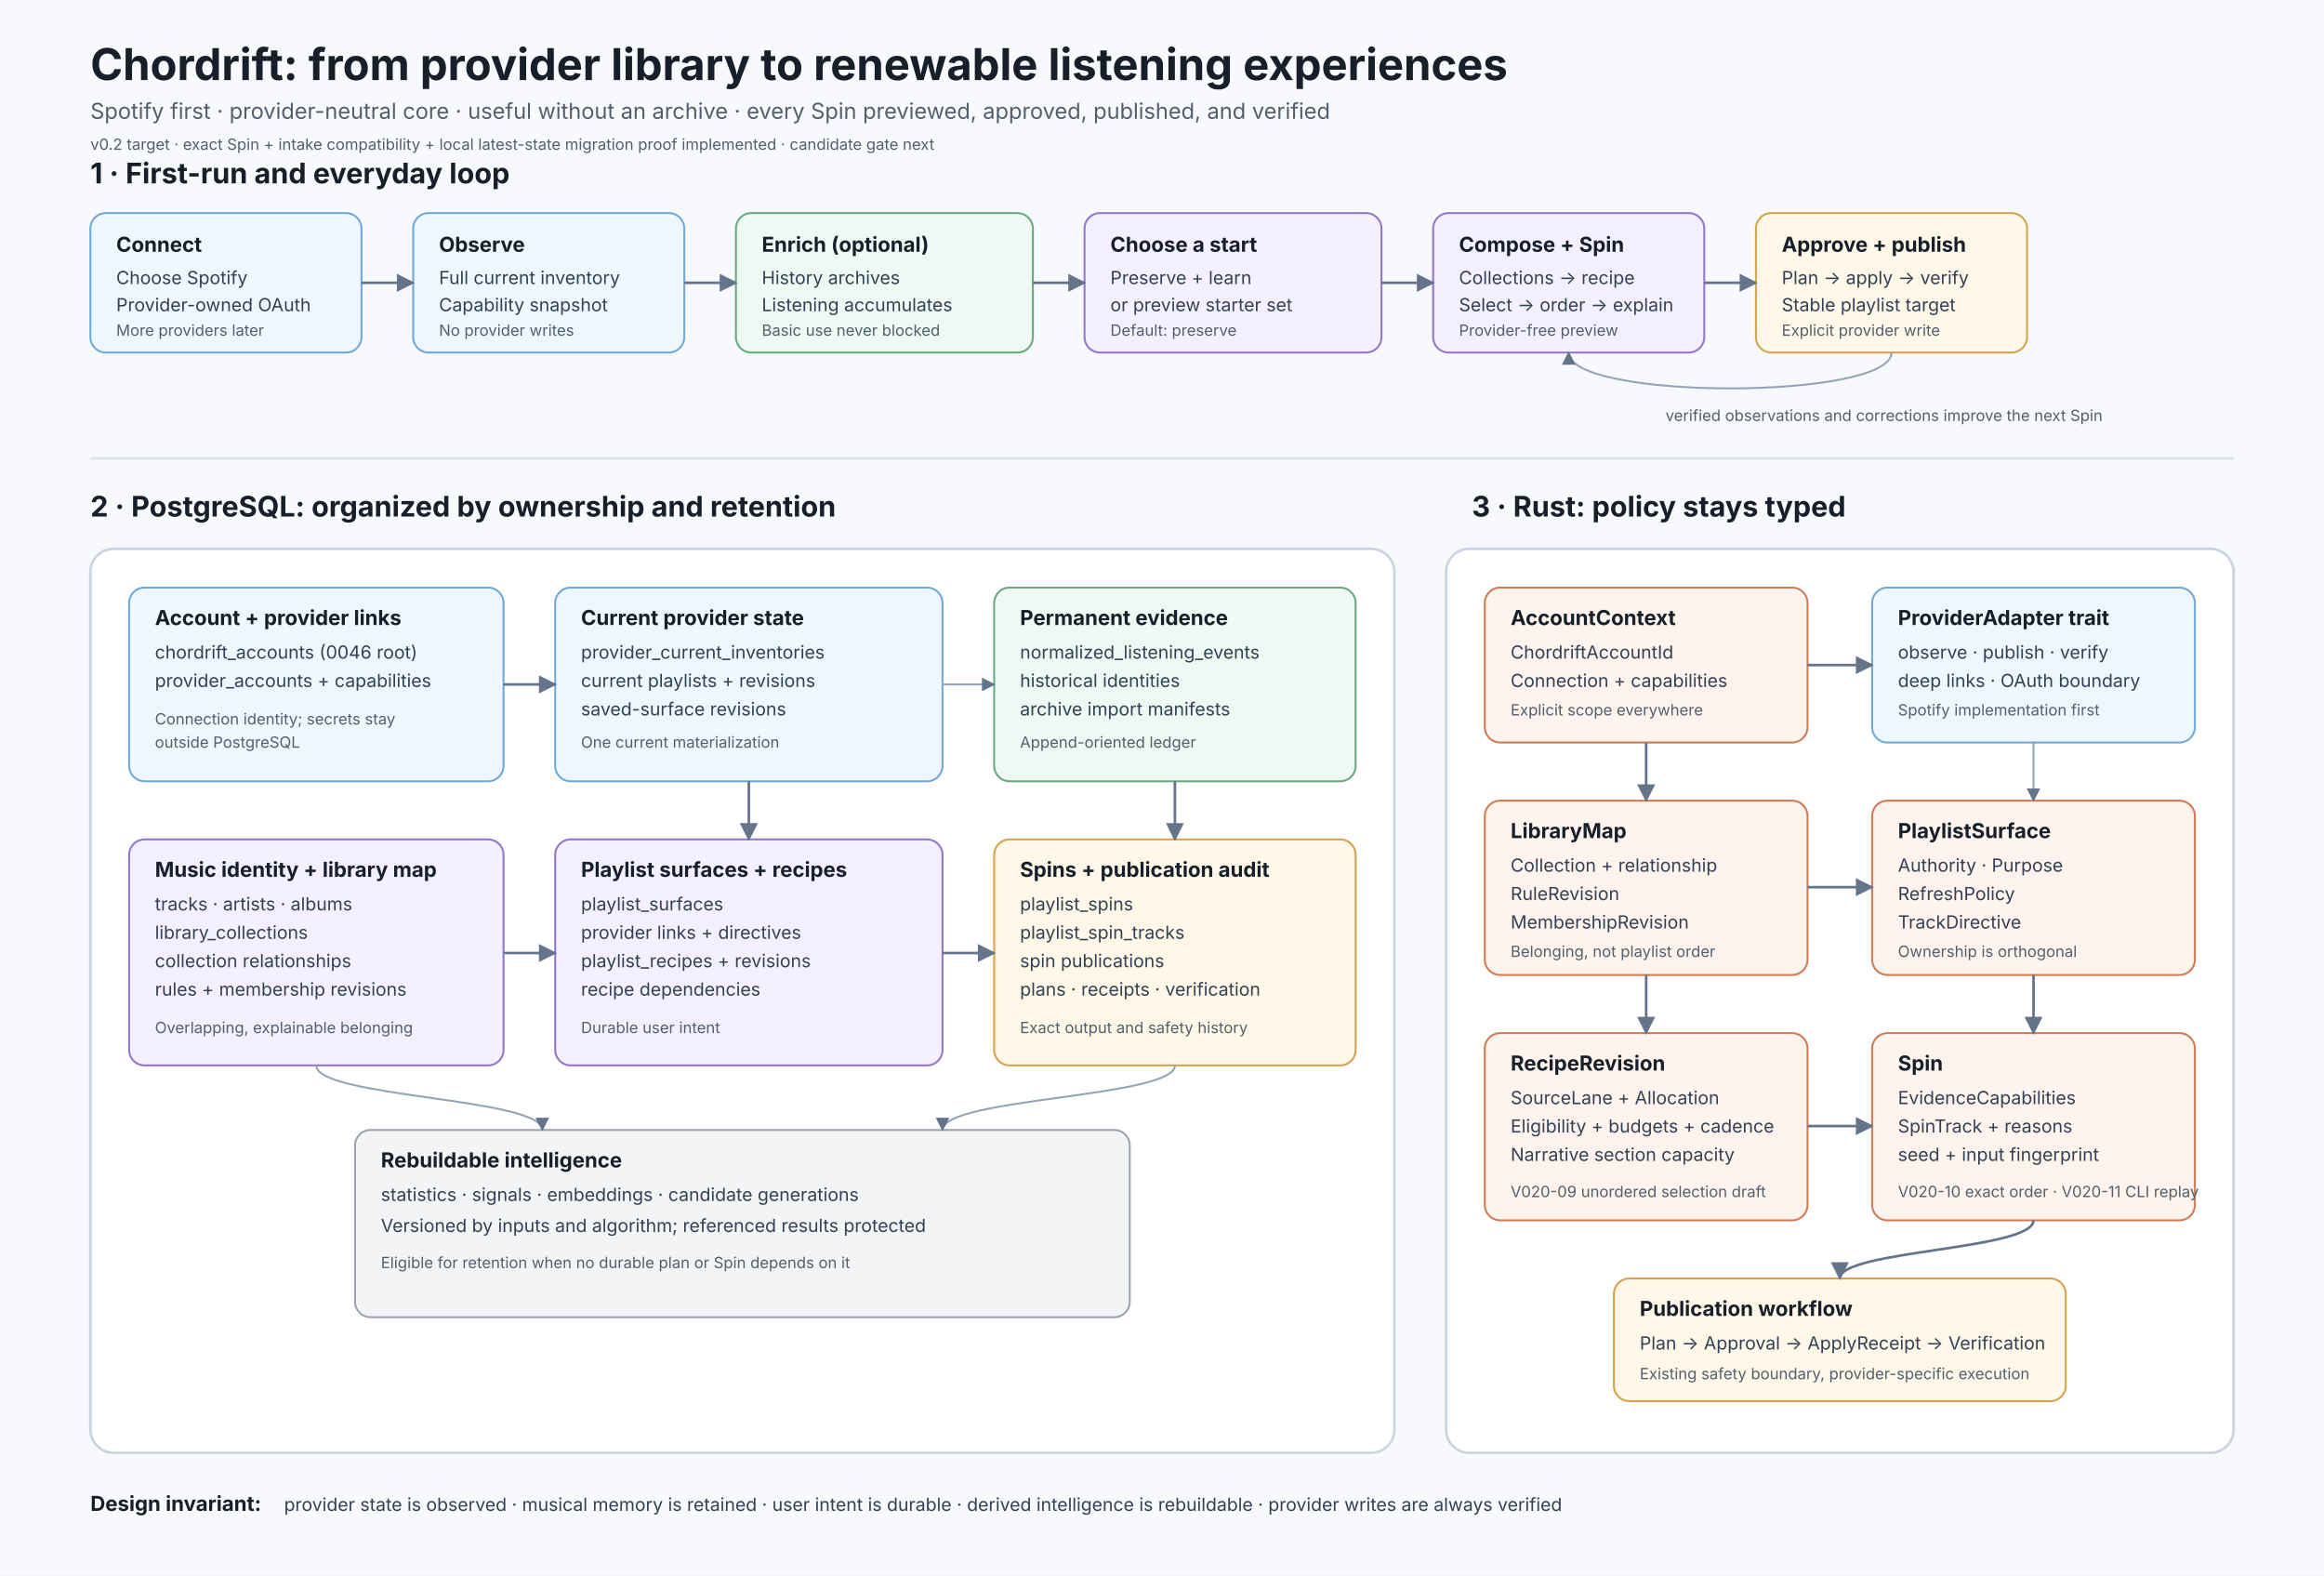
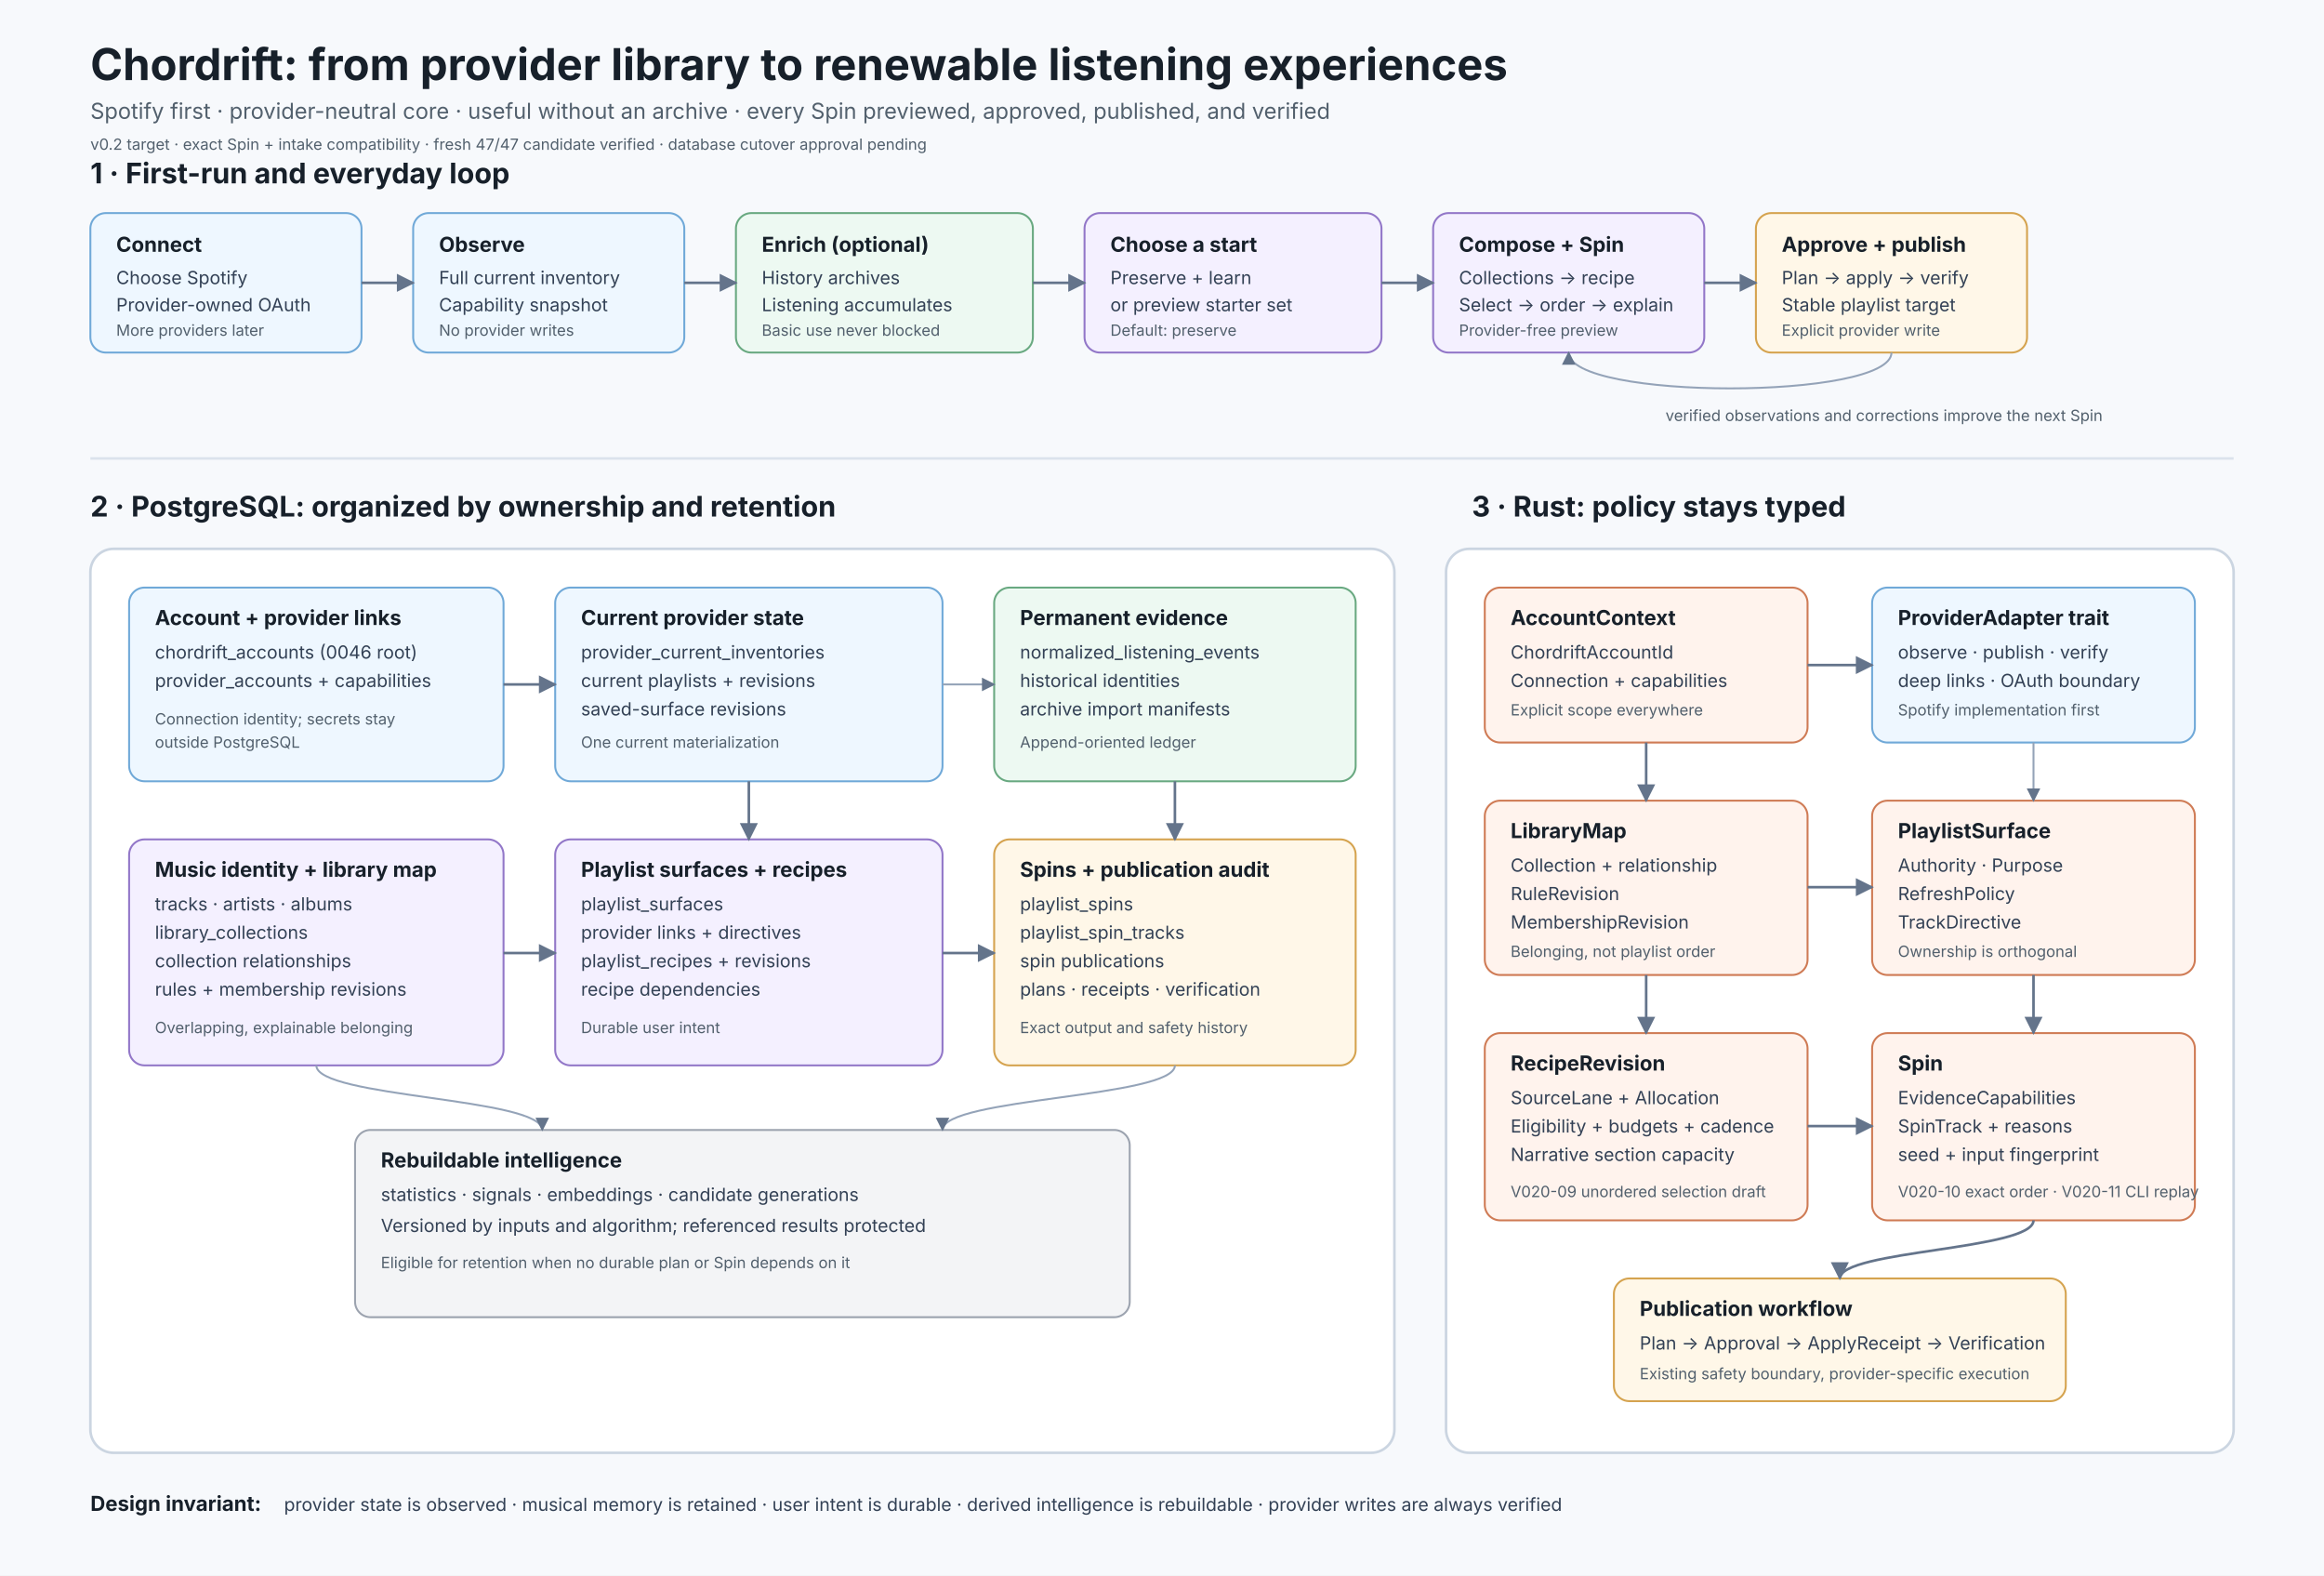
<svg xmlns="http://www.w3.org/2000/svg" width="1800" height="1220" viewBox="0 0 1800 1220" role="img" aria-labelledby="title desc">
  <defs>
    <style>
      text { font-family: ui-sans-serif, -apple-system, BlinkMacSystemFont, "Segoe UI", sans-serif; fill: #17202a; }
      .title { font-size: 34px; font-weight: 700; }
      .subtitle { font-size: 17px; fill: #52606d; }
      .section { font-size: 22px; font-weight: 700; }
      .label { font-size: 16px; font-weight: 700; }
      .body { font-size: 14px; fill: #334155; }
      .small { font-size: 12px; fill: #52606d; }
      .panel { fill: #ffffff; stroke: #cbd5e1; stroke-width: 2; rx: 18; }
      .node { fill: #f8fafc; stroke: #cbd5e1; stroke-width: 1.5; rx: 12; }
      .provider { fill: #eef7ff; stroke: #70a9d8; }
      .intent { fill: #f4f0ff; stroke: #9277c8; }
      .evidence { fill: #edf9f2; stroke: #69a981; }
      .audit { fill: #fff7e8; stroke: #d5a34f; }
      .cache { fill: #f3f4f6; stroke: #9ca3af; }
      .rust { fill: #fff3ed; stroke: #cf7b55; }
      .arrow { fill: none; stroke: #64748b; stroke-width: 2; marker-end: url(#arrow); }
      .soft-arrow { fill: none; stroke: #94a3b8; stroke-width: 1.5; marker-end: url(#arrow); }
      .divider { stroke: #dbe3ec; stroke-width: 2; }
    </style>
    <marker id="arrow" viewBox="0 0 10 10" refX="9" refY="5" markerWidth="7" markerHeight="7" orient="auto-start-reverse">
      <path d="M 0 0 L 10 5 L 0 10 z" fill="#64748b" />
    </marker>
  </defs>
  <rect width="1800" height="1220" fill="#f7f9fc" />
  <text x="70" y="62" class="title">Chordrift: from provider library to renewable listening experiences</text>
  <text x="70" y="92" class="subtitle">Spotify first · provider-neutral core · useful without an archive · every Spin previewed, approved, published, and verified</text>
-   <text x="70" y="116" class="small">v0.2 target · exact Spin + intake compatibility + local latest-state migration proof implemented · candidate gate next</text>
+   <text x="70" y="116" class="small">v0.2 target · exact Spin + intake compatibility · fresh 47/47 candidate verified · database cutover approval pending</text>
  <text x="70" y="142" class="section">1 · First-run and everyday loop</text>
  <g>
    <rect x="70" y="165" width="210" height="108" class="node provider" />
    <text x="90" y="195" class="label">Connect</text>
    <text x="90" y="220" class="body">Choose Spotify</text>
    <text x="90" y="241" class="body">Provider-owned OAuth</text>
    <text x="90" y="260" class="small">More providers later</text>
    <rect x="320" y="165" width="210" height="108" class="node provider" />
    <text x="340" y="195" class="label">Observe</text>
    <text x="340" y="220" class="body">Full current inventory</text>
    <text x="340" y="241" class="body">Capability snapshot</text>
    <text x="340" y="260" class="small">No provider writes</text>
    <rect x="570" y="165" width="230" height="108" class="node evidence" />
    <text x="590" y="195" class="label">Enrich (optional)</text>
    <text x="590" y="220" class="body">History archives</text>
    <text x="590" y="241" class="body">Listening accumulates</text>
    <text x="590" y="260" class="small">Basic use never blocked</text>
    <rect x="840" y="165" width="230" height="108" class="node intent" />
    <text x="860" y="195" class="label">Choose a start</text>
    <text x="860" y="220" class="body">Preserve + learn</text>
    <text x="860" y="241" class="body">or preview starter set</text>
    <text x="860" y="260" class="small">Default: preserve</text>
    <rect x="1110" y="165" width="210" height="108" class="node intent" />
    <text x="1130" y="195" class="label">Compose + Spin</text>
    <text x="1130" y="220" class="body">Collections → recipe</text>
    <text x="1130" y="241" class="body">Select → order → explain</text>
    <text x="1130" y="260" class="small">Provider-free preview</text>
    <rect x="1360" y="165" width="210" height="108" class="node audit" />
    <text x="1380" y="195" class="label">Approve + publish</text>
    <text x="1380" y="220" class="body">Plan → apply → verify</text>
    <text x="1380" y="241" class="body">Stable playlist target</text>
    <text x="1380" y="260" class="small">Explicit provider write</text>
    <path d="M280 219 H320" class="arrow" />
    <path d="M530 219 H570" class="arrow" />
    <path d="M800 219 H840" class="arrow" />
    <path d="M1070 219 H1110" class="arrow" />
    <path d="M1320 219 H1360" class="arrow" />
    <path d="M1465 273 C1465 310 1215 310 1215 273" class="soft-arrow" />
    <text x="1290" y="326" class="small">verified observations and corrections improve the next Spin</text>
  </g>
  <line x1="70" y1="355" x2="1730" y2="355" class="divider" />
  <text x="70" y="400" class="section">2 · PostgreSQL: organized by ownership and retention</text>
  <g>
    <rect x="70" y="425" width="1010" height="700" class="panel" />
    <rect x="100" y="455" width="290" height="150" class="node provider" />
    <text x="120" y="484" class="label">Account + provider links</text>
    <text x="120" y="510" class="body">chordrift_accounts (0046 root)</text>
    <text x="120" y="532" class="body">provider_accounts + capabilities</text>
    <text x="120" y="561" class="small">Connection identity; secrets stay</text>
    <text x="120" y="579" class="small">outside PostgreSQL</text>
    <rect x="430" y="455" width="300" height="150" class="node provider" />
    <text x="450" y="484" class="label">Current provider state</text>
    <text x="450" y="510" class="body">provider_current_inventories</text>
    <text x="450" y="532" class="body">current playlists + revisions</text>
    <text x="450" y="554" class="body">saved-surface revisions</text>
    <text x="450" y="579" class="small">One current materialization</text>
    <rect x="770" y="455" width="280" height="150" class="node evidence" />
    <text x="790" y="484" class="label">Permanent evidence</text>
    <text x="790" y="510" class="body">normalized_listening_events</text>
    <text x="790" y="532" class="body">historical identities</text>
    <text x="790" y="554" class="body">archive import manifests</text>
    <text x="790" y="579" class="small">Append-oriented ledger</text>
    <rect x="100" y="650" width="290" height="175" class="node intent" />
    <text x="120" y="679" class="label">Music identity + library map</text>
    <text x="120" y="705" class="body">tracks · artists · albums</text>
    <text x="120" y="727" class="body">library_collections</text>
    <text x="120" y="749" class="body">collection relationships</text>
    <text x="120" y="771" class="body">rules + membership revisions</text>
    <text x="120" y="800" class="small">Overlapping, explainable belonging</text>
    <rect x="430" y="650" width="300" height="175" class="node intent" />
    <text x="450" y="679" class="label">Playlist surfaces + recipes</text>
    <text x="450" y="705" class="body">playlist_surfaces</text>
    <text x="450" y="727" class="body">provider links + directives</text>
    <text x="450" y="749" class="body">playlist_recipes + revisions</text>
    <text x="450" y="771" class="body">recipe dependencies</text>
    <text x="450" y="800" class="small">Durable user intent</text>
    <rect x="770" y="650" width="280" height="175" class="node audit" />
    <text x="790" y="679" class="label">Spins + publication audit</text>
    <text x="790" y="705" class="body">playlist_spins</text>
    <text x="790" y="727" class="body">playlist_spin_tracks</text>
    <text x="790" y="749" class="body">spin publications</text>
    <text x="790" y="771" class="body">plans · receipts · verification</text>
    <text x="790" y="800" class="small">Exact output and safety history</text>
    <rect x="275" y="875" width="600" height="145" class="node cache" />
    <text x="295" y="904" class="label">Rebuildable intelligence</text>
    <text x="295" y="930" class="body">statistics · signals · embeddings · candidate generations</text>
    <text x="295" y="954" class="body">Versioned by inputs and algorithm; referenced results protected</text>
    <text x="295" y="982" class="small">Eligible for retention when no durable plan or Spin depends on it</text>
    <path d="M390 530 H430" class="arrow" />
    <path d="M730 530 H770" class="soft-arrow" />
    <path d="M580 605 V650" class="arrow" />
    <path d="M910 605 V650" class="arrow" />
    <path d="M390 738 H430" class="arrow" />
    <path d="M730 738 H770" class="arrow" />
    <path d="M245 825 C245 850 420 850 420 875" class="soft-arrow" />
    <path d="M910 825 C910 850 730 850 730 875" class="soft-arrow" />
  </g>
  <text x="1140" y="400" class="section">3 · Rust: policy stays typed</text>
  <g>
    <rect x="1120" y="425" width="610" height="700" class="panel" />
    <rect x="1150" y="455" width="250" height="120" class="node rust" />
    <text x="1170" y="484" class="label">AccountContext</text>
    <text x="1170" y="510" class="body">ChordriftAccountId</text>
    <text x="1170" y="532" class="body">Connection + capabilities</text>
    <text x="1170" y="554" class="small">Explicit scope everywhere</text>
    <rect x="1450" y="455" width="250" height="120" class="node provider" />
    <text x="1470" y="484" class="label">ProviderAdapter trait</text>
    <text x="1470" y="510" class="body">observe · publish · verify</text>
    <text x="1470" y="532" class="body">deep links · OAuth boundary</text>
    <text x="1470" y="554" class="small">Spotify implementation first</text>
    <rect x="1150" y="620" width="250" height="135" class="node rust" />
    <text x="1170" y="649" class="label">LibraryMap</text>
    <text x="1170" y="675" class="body">Collection + relationship</text>
    <text x="1170" y="697" class="body">RuleRevision</text>
    <text x="1170" y="719" class="body">MembershipRevision</text>
    <text x="1170" y="741" class="small">Belonging, not playlist order</text>
    <rect x="1450" y="620" width="250" height="135" class="node rust" />
    <text x="1470" y="649" class="label">PlaylistSurface</text>
    <text x="1470" y="675" class="body">Authority · Purpose</text>
    <text x="1470" y="697" class="body">RefreshPolicy</text>
    <text x="1470" y="719" class="body">TrackDirective</text>
    <text x="1470" y="741" class="small">Ownership is orthogonal</text>
    <rect x="1150" y="800" width="250" height="145" class="node rust" />
    <text x="1170" y="829" class="label">RecipeRevision</text>
    <text x="1170" y="855" class="body">SourceLane + Allocation</text>
    <text x="1170" y="877" class="body">Eligibility + budgets + cadence</text>
    <text x="1170" y="899" class="body">Narrative section capacity</text>
    <text x="1170" y="927" class="small">V020-09 unordered selection draft</text>
    <rect x="1450" y="800" width="250" height="145" class="node rust" />
    <text x="1470" y="829" class="label">Spin</text>
    <text x="1470" y="855" class="body">EvidenceCapabilities</text>
    <text x="1470" y="877" class="body">SpinTrack + reasons</text>
    <text x="1470" y="899" class="body">seed + input fingerprint</text>
    <text x="1470" y="927" class="small">V020-10 exact order · V020-11 CLI replay</text>
    <rect x="1250" y="990" width="350" height="95" class="node audit" />
    <text x="1270" y="1019" class="label">Publication workflow</text>
    <text x="1270" y="1045" class="body">Plan → Approval → ApplyReceipt → Verification</text>
    <text x="1270" y="1068" class="small">Existing safety boundary, provider-specific execution</text>
    <path d="M1400 515 H1450" class="arrow" />
    <path d="M1275 575 V620" class="arrow" />
    <path d="M1575 575 V620" class="soft-arrow" />
    <path d="M1400 687 H1450" class="arrow" />
    <path d="M1275 755 V800" class="arrow" />
    <path d="M1575 755 V800" class="arrow" />
    <path d="M1400 872 H1450" class="arrow" />
    <path d="M1575 945 C1575 968 1425 968 1425 990" class="arrow" />
  </g>
  <text x="70" y="1170" class="label">Design invariant:</text>
  <text x="220" y="1170" class="body">provider state is observed · musical memory is retained · user intent is durable · derived intelligence is rebuildable · provider writes are always verified</text>
</svg>
